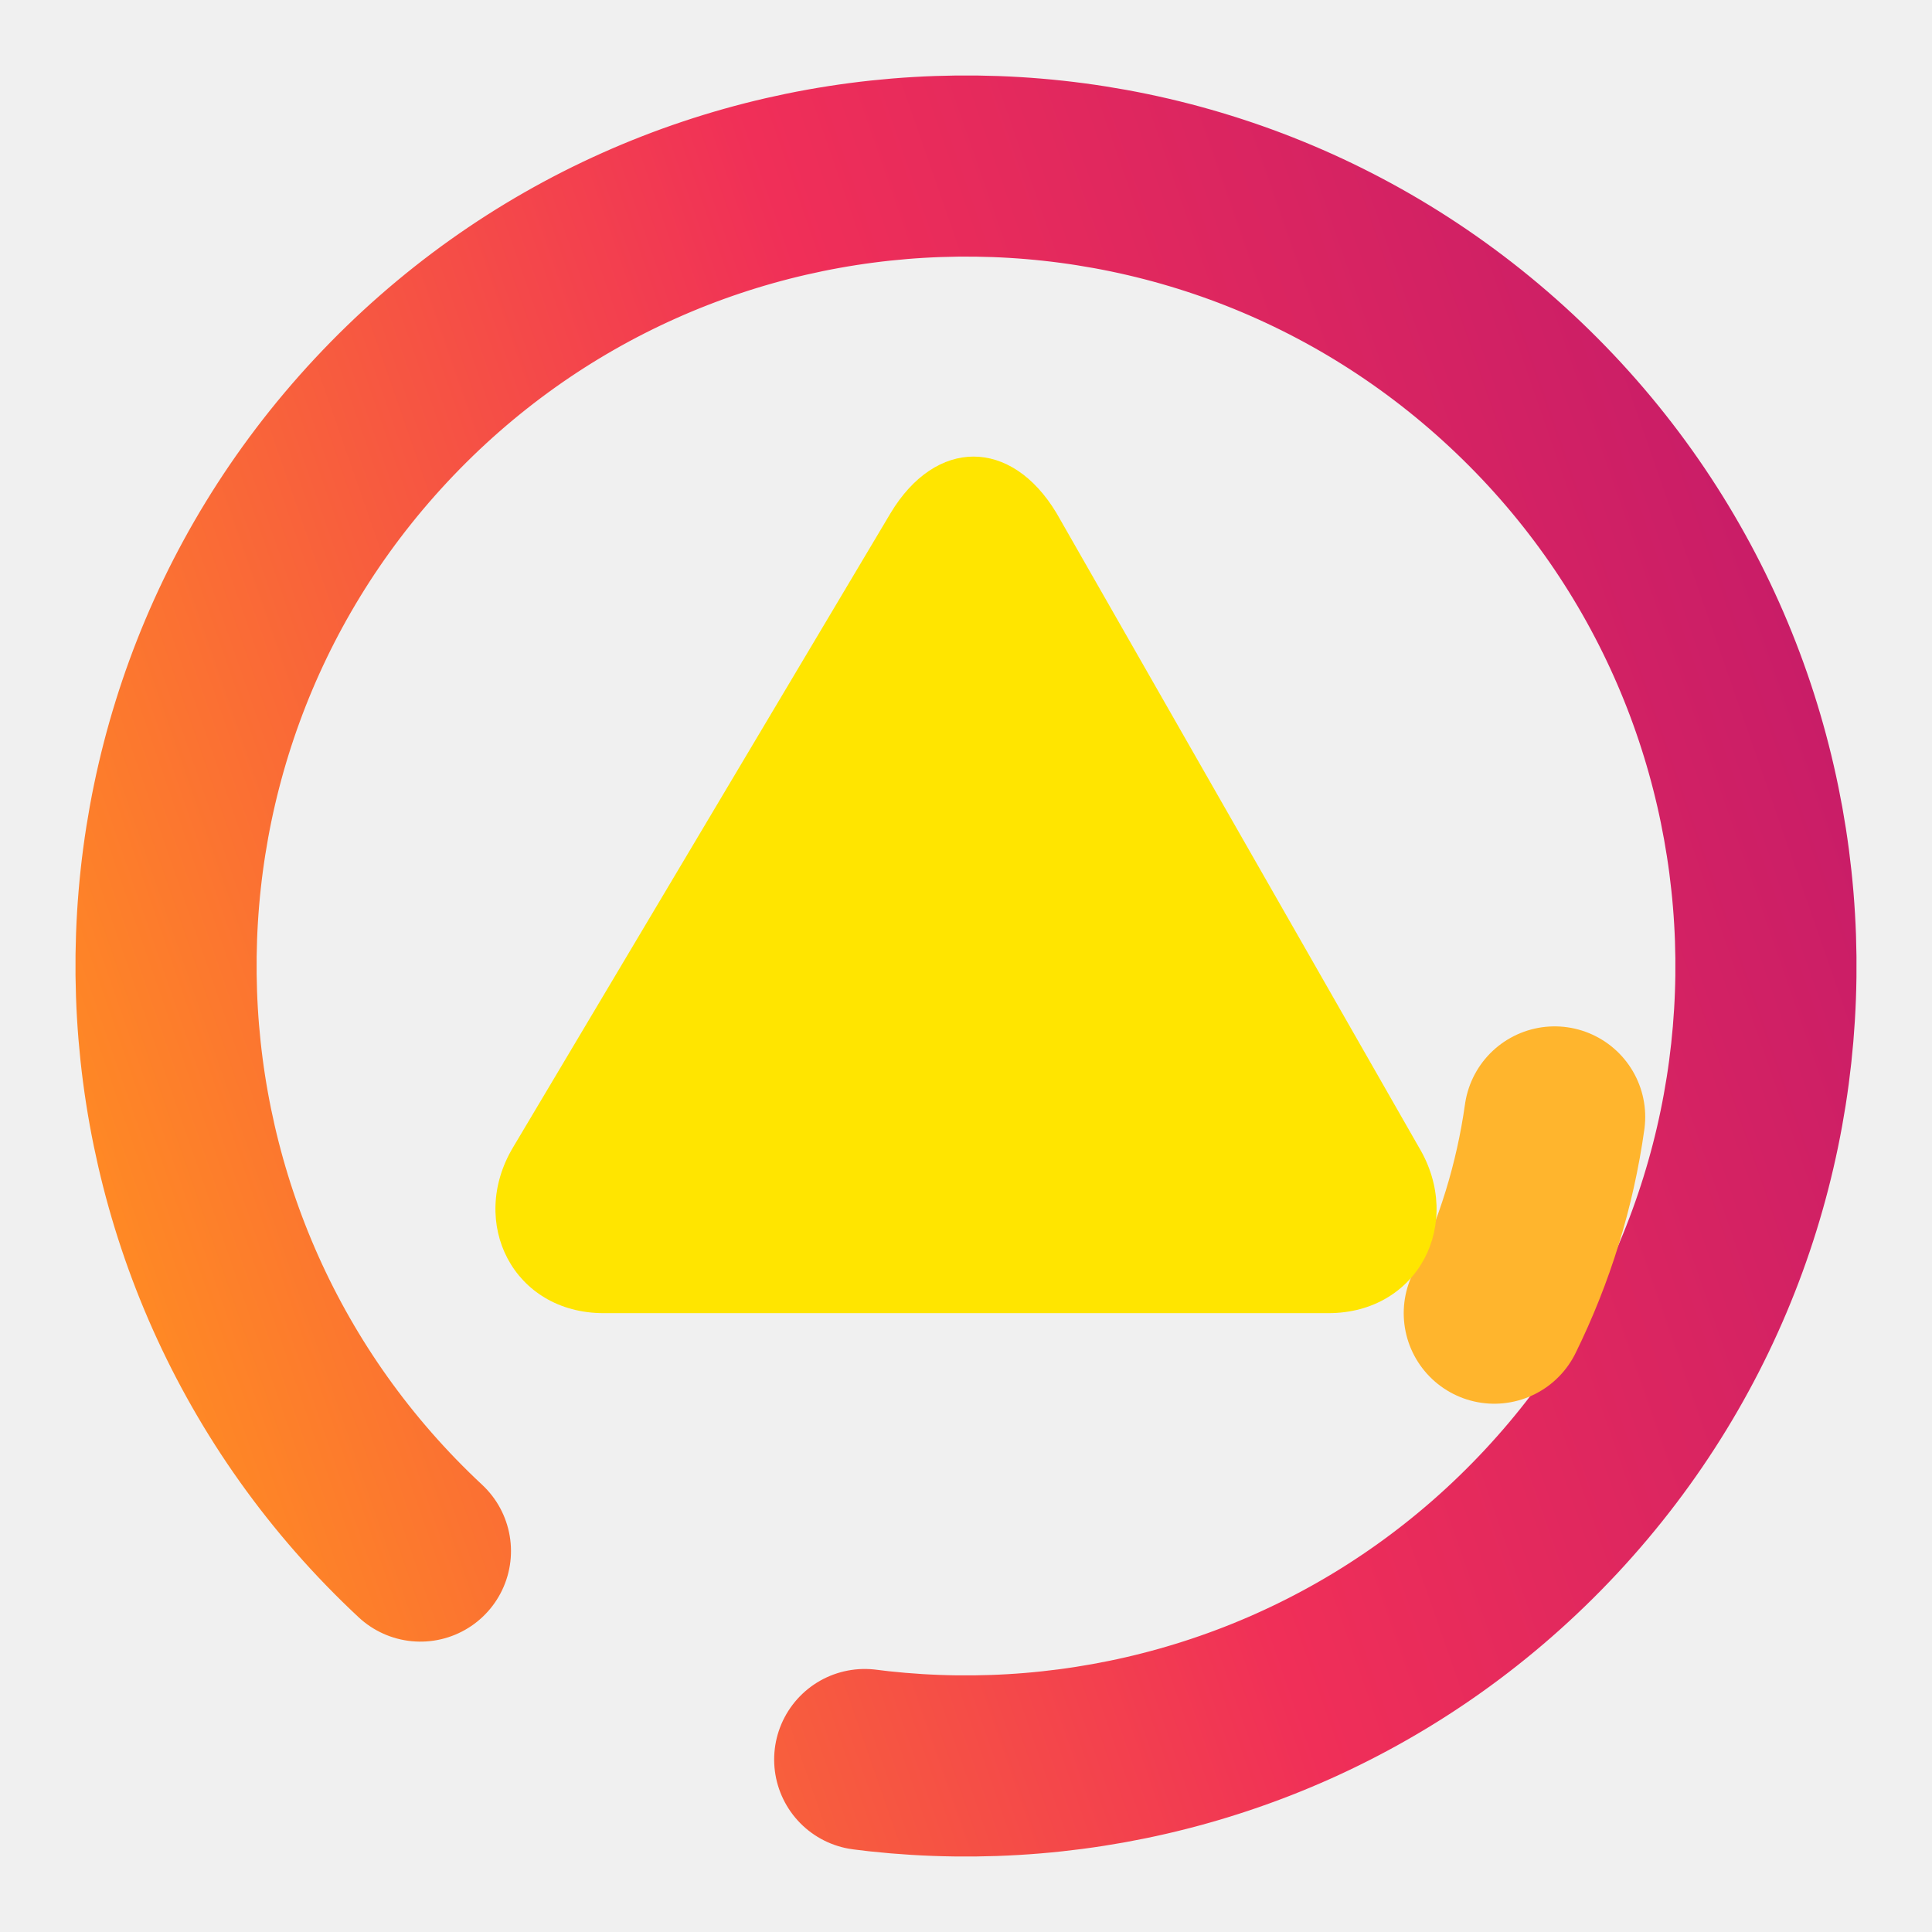
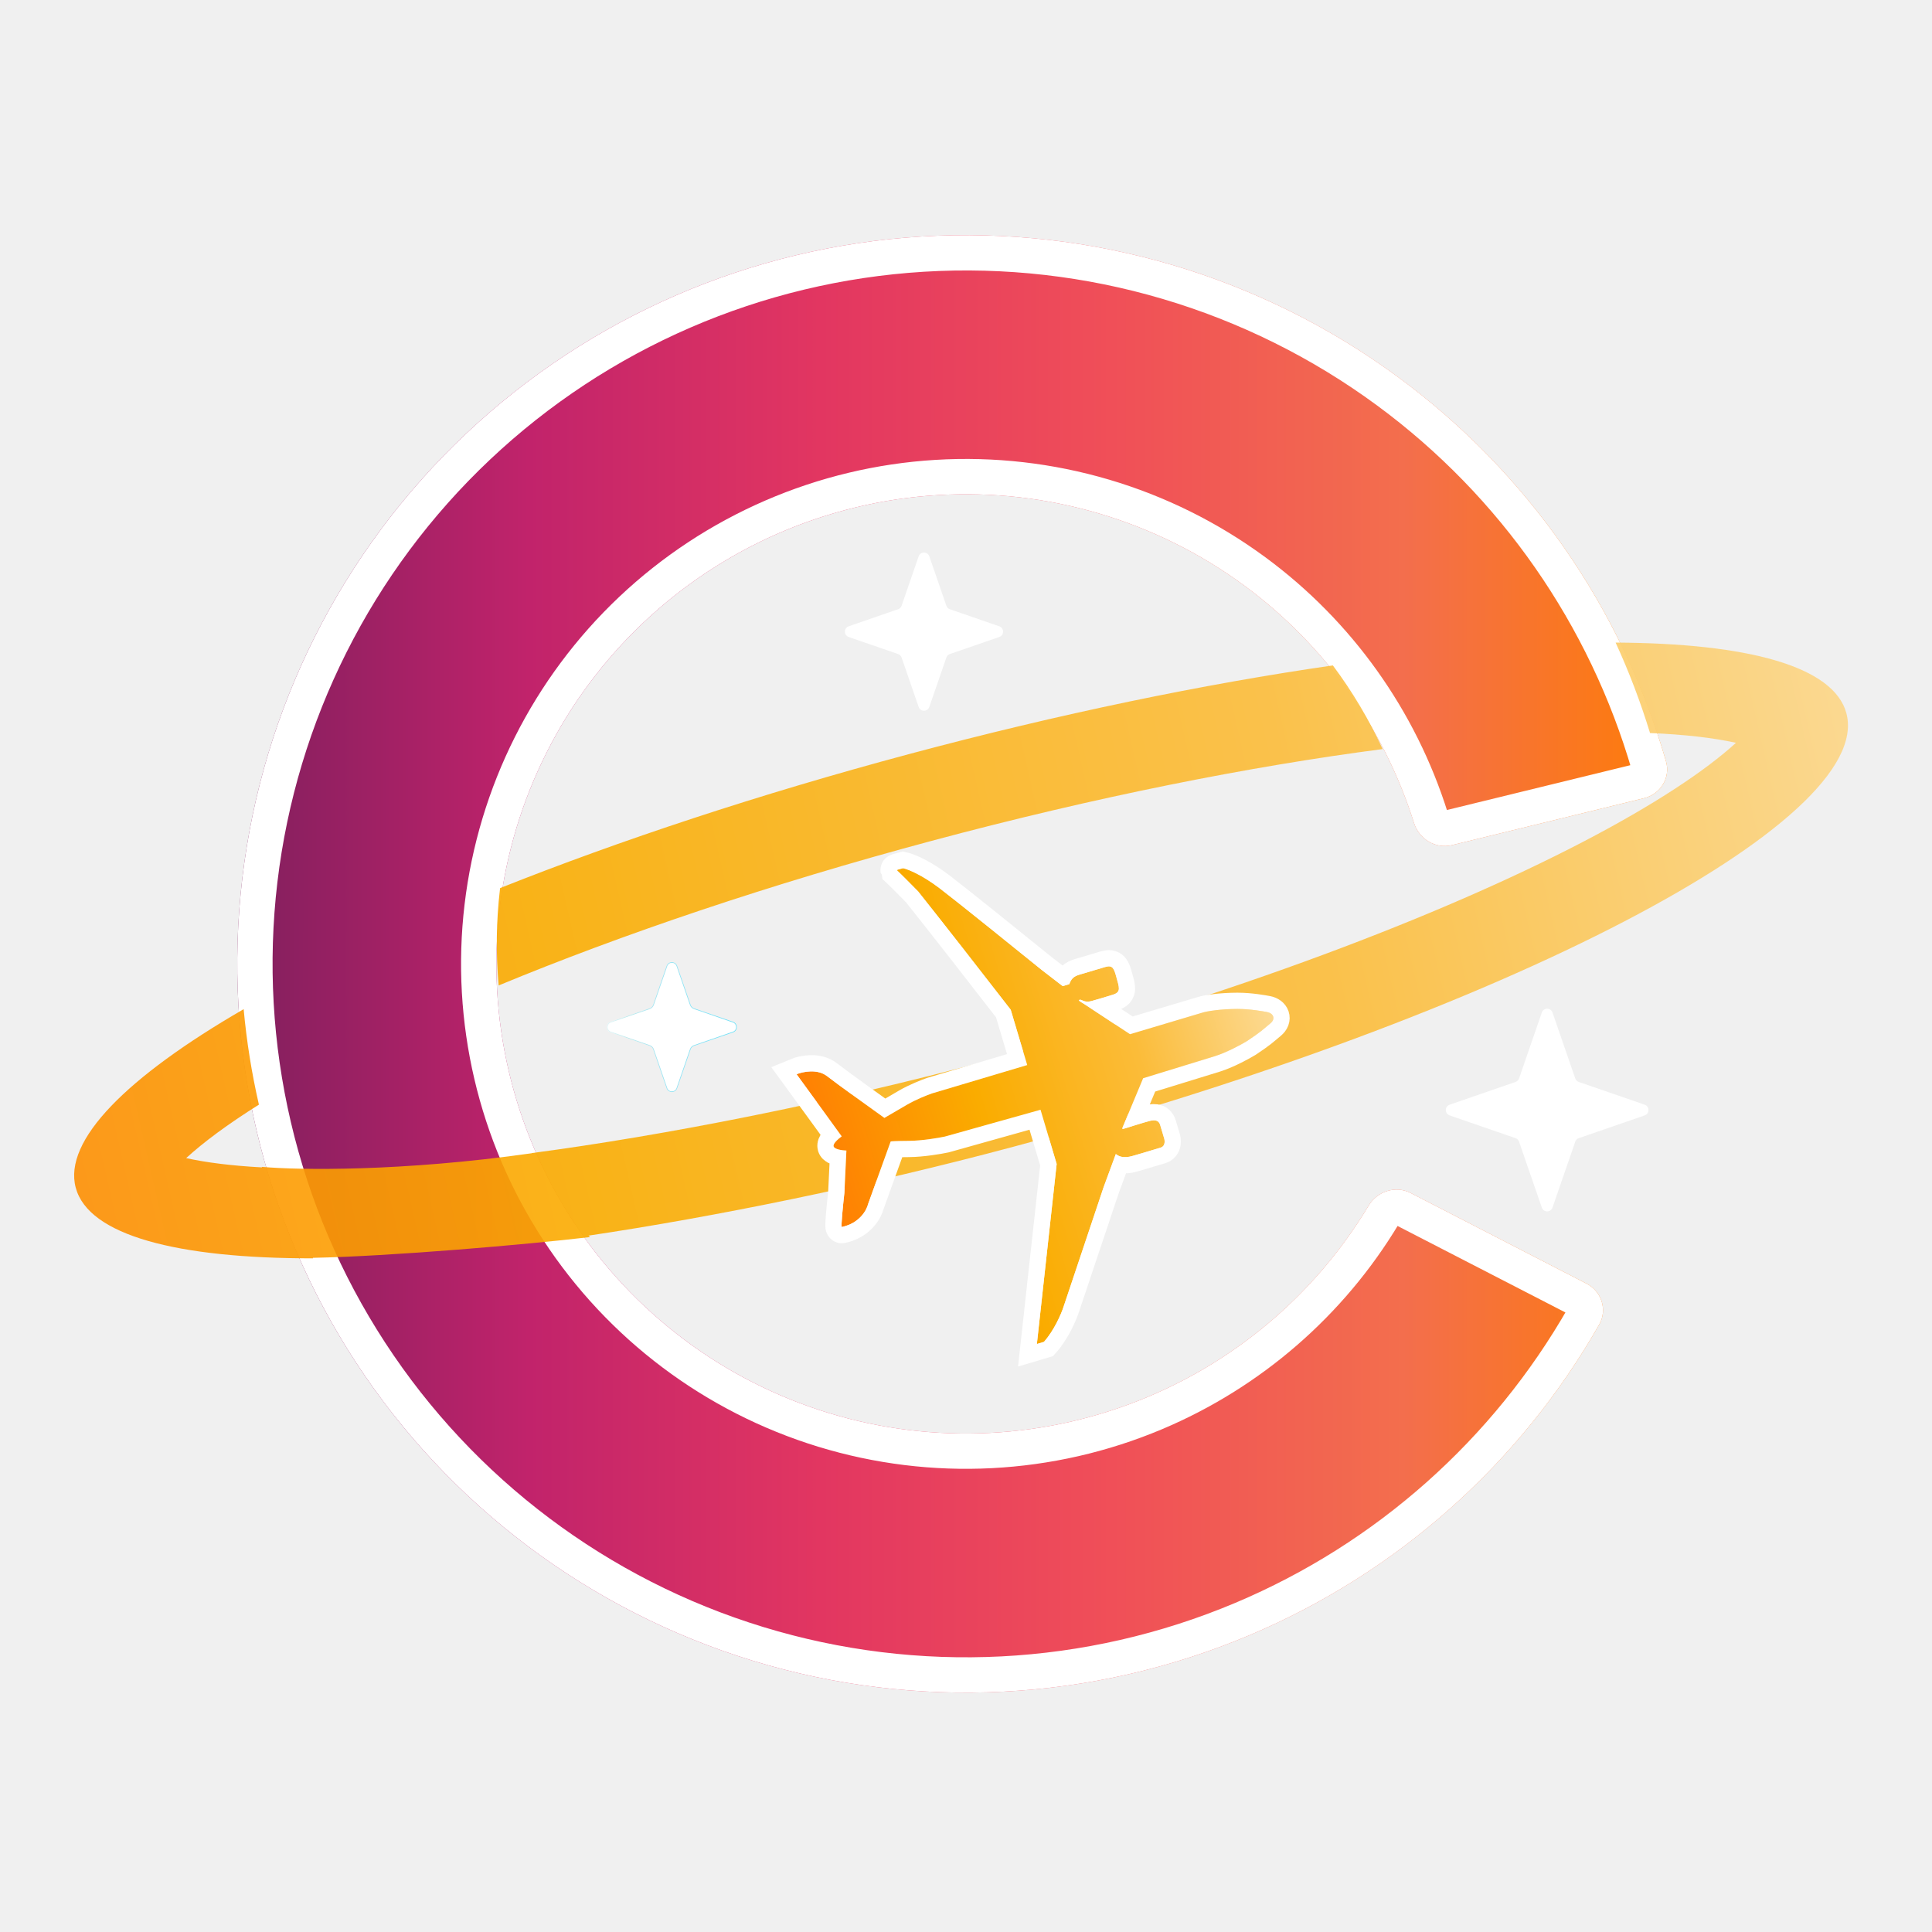
- <svg xmlns="http://www.w3.org/2000/svg" viewBox="0 0 128 128">
+ <svg xmlns="http://www.w3.org/2000/svg" xmlns:xlink="http://www.w3.org/1999/xlink" width="512" height="512" viewBox="0 0 512 512" fill="none">
+   <use xlink:href="#stroke0_2511_2350" fill="url(#paint0_linear_2511_2350)" />
+   <mask id="stroke1_2511_2350" fill="white">
+     <use xlink:href="#stroke0_2511_2350" />
+   </mask>
+   <path d="M370.577 99.981C404.83 125.226 429.724 161.029 441.509 201.759C442.754 206.061 440.072 210.456 435.721 211.52L384.776 223.969C380.426 225.032 376.062 222.357 374.718 218.085C366.82 192.98 351.137 170.95 329.839 155.253C306.36 137.948 277.548 129.439 248.434 131.212C219.32 132.984 191.754 144.926 170.547 164.952C149.341 184.979 135.842 211.817 132.407 240.782C128.972 269.746 135.819 298.998 151.752 323.429C167.686 347.86 191.695 365.918 219.586 374.452C247.478 382.985 277.481 381.451 304.357 370.118C328.735 359.838 349.136 342.088 362.687 319.527C364.994 315.688 369.862 314.107 373.843 316.158L420.462 340.179C424.444 342.23 426.023 347.131 423.807 351.022C402.821 387.866 370.244 416.853 331.036 433.386C289.332 450.972 242.777 453.352 199.498 440.11C156.219 426.869 118.965 398.848 94.24 360.938C69.516 323.029 58.891 277.64 64.221 232.695C69.552 187.75 90.498 146.106 123.404 115.031C156.31 83.956 199.085 65.426 244.261 62.675C289.437 59.925 334.144 73.128 370.577 99.981Z" stroke-width="18.713" stroke="white" mask="url(#stroke1_2511_2350)" />
+   <path d="M408.597 268.332C409.061 266.988 410.963 266.988 411.427 268.332L417.459 285.802C417.61 286.237 417.951 286.578 418.386 286.728L435.855 292.761C437.2 293.225 437.2 295.127 435.855 295.591L418.386 301.623C417.951 301.774 417.61 302.115 417.459 302.55L411.427 320.019C410.963 321.364 409.061 321.364 408.597 320.019L402.564 302.55C402.414 302.115 402.073 301.774 401.638 301.623L384.168 295.591C382.824 295.127 382.824 293.225 384.168 292.761L401.638 286.728C402.073 286.578 402.414 286.237 402.564 285.802L408.597 268.332Z" fill="white" />
+   <use xlink:href="#stroke2_2511_2350" fill="white" />
+   <mask id="stroke3_2511_2350" fill="white">
+     <use xlink:href="#stroke2_2511_2350" />
+   </mask>
+   <path d="M172.158 267.215L161.852 270.774C160.507 271.238 160.507 273.14 161.852 273.604L172.158 277.163C172.592 277.313 172.934 277.654 173.084 278.089L176.643 288.395C177.107 289.74 179.009 289.74 179.473 288.395L183.032 278.089C183.182 277.654 183.524 277.313 183.958 277.163L194.264 273.604C195.609 273.14 195.609 271.238 194.264 270.774L183.958 267.215C183.524 267.065 183.182 266.723 183.032 266.289L179.473 255.983C179.009 254.638 177.107 254.638 176.643 255.983L173.084 266.289C172.934 266.723 172.592 267.065 172.158 267.215Z" stroke-width="0.374" stroke="url(#paint1_linear_2511_2350)" stroke-opacity="0.9" mask="url(#stroke3_2511_2350)" />
+   <path d="M243.451 147.442C243.915 146.097 245.816 146.097 246.281 147.442L250.8 160.53C250.95 160.964 251.292 161.306 251.727 161.456L264.814 165.975C266.159 166.44 266.159 168.341 264.814 168.806L251.727 173.325C251.292 173.475 250.95 173.817 250.8 174.251L246.281 187.339C245.816 188.684 243.915 188.684 243.451 187.339L238.931 174.251C238.781 173.817 238.439 173.475 238.005 173.325L224.917 168.806C223.572 168.341 223.572 166.44 224.917 165.975L238.005 161.456C238.439 161.306 238.781 160.964 238.931 160.53L243.451 147.442Z" fill="white" />
+   <path d="M428.153 170.293C463.301 170.458 485.984 176.596 489.31 189.011C497.005 217.731 398.2 269.162 268.623 303.885C229.915 314.257 189.211 322.499 155.975 327.453C156.061 327.538 156.144 327.62 156.227 327.696L156.378 327.834L156.175 327.857C139.693 329.813 103.515 332.943 82.908 333.337C82.93 333.383 82.952 333.428 82.974 333.474C46.83 333.506 23.45 327.371 20.069 314.752C16.711 302.215 33.644 285.352 64.571 267.439C65.352 275.964 66.704 284.418 68.615 292.742C60.36 297.925 53.933 302.698 49.334 306.91C54.637 308.085 61.354 308.933 69.435 309.371C69.434 309.369 69.434 309.366 69.433 309.363L69.383 309.226L69.53 309.239C79.079 310.094 106.503 310.527 140.952 305.615C140.945 305.603 140.939 305.59 140.933 305.578C175.779 300.954 219.809 292.362 262.472 280.93C326.104 263.878 381.479 242.893 419.472 223.116C438.524 213.199 452.049 204.177 460.044 196.853C454.168 195.551 446.555 194.649 437.274 194.264C434.765 186.047 431.714 178.041 428.153 170.293ZM353.216 176.339C358.375 183.238 362.802 190.67 366.418 198.513C331.194 203.1 290.253 211.218 246.907 222.834C203.961 234.342 164.776 247.642 132.158 261.153C131.388 252.68 131.495 244.097 132.51 235.539C132.518 235.477 132.524 235.415 132.532 235.353C164.269 222.716 201.07 210.514 240.756 199.879C280.834 189.139 319.163 181.256 353.216 176.339Z" fill="url(#paint2_linear_2511_2350)" fill-opacity="0.9" />
+   <use xlink:href="#stroke4_2511_2350" fill="url(#paint3_linear_2511_2350)" />
+   <mask id="stroke5_2511_2350" maskUnits="userSpaceOnUse" x="191.192" y="200.346" width="170.588" height="173.953" fill="black">
+     <rect fill="white" x="191.192" y="200.346" width="170.588" height="173.953" />
+     <use xlink:href="#stroke4_2511_2350" />
+   </mask>
+   <path d="M274.784 356.17L280.026 308.464L275.748 294.102L250.405 301.204C248.672 301.572 244.329 302.315 240.828 302.34C237.327 302.366 236.18 302.454 236.043 302.494L230.053 319.088C229.686 320.702 227.78 324.176 223.092 325.166C222.811 325.249 223.427 319.176 223.769 316.129L224.305 304.91C223.278 304.877 221.165 304.612 220.929 303.818C220.859 303.584 220.767 302.849 223.058 301.15C222.867 300.851 215.007 290.051 211.101 284.689C212.722 284.016 216.612 283.175 219.198 285.201C221.785 287.228 230.394 293.414 234.376 296.254C235.423 295.645 238.092 294.092 240.387 292.747C242.681 291.403 245.75 290.197 246.997 289.761L272.219 282.25L267.854 267.596C264.665 263.503 257.687 254.543 255.289 251.444C252.892 248.344 246.317 240.027 243.329 236.255C241.93 234.829 238.832 231.696 237.634 230.578C237.62 230.532 238.757 230.223 239.327 230.074C240.597 230.353 244.321 231.816 249.061 235.438C253.801 239.061 269.06 251.368 276.097 257.069L281.625 261.334L283.377 260.812C283.864 259.459 284.461 258.773 286.06 258.297L292.891 256.263C294.876 255.671 295.225 256.673 295.832 258.882C296.591 261.644 297.148 262.876 295.064 263.56C293.397 264.108 290.477 264.948 289.226 265.299C287.349 265.826 286.66 264.792 286.134 264.949C285.609 265.105 286.147 265.347 287.369 266.106L299.466 274.072L318.557 268.386C319.907 267.941 323.663 267.384 327.918 267.378C331.349 267.373 334.886 268.036 335.793 268.21C337.479 268.535 338.106 270.001 336.68 271.188C334.541 272.969 334.219 273.383 330.456 275.902C328.949 276.817 325.144 278.895 321.982 279.887C318.82 280.88 307.972 284.208 302.943 285.748L297.491 298.813C297.338 299.367 297.224 299.325 300.339 298.346C303.455 297.367 303.7 297.345 304.285 297.171C305.511 296.806 306.985 296.545 307.458 298.133L308.432 301.402C308.716 302.144 308.935 303.731 307.533 304.149L301.228 306.026C299.71 306.478 297.468 307.273 295.703 305.829L292.456 314.649L281.805 346.452C281.214 348.238 279.356 352.571 276.652 355.613L274.784 356.17Z" stroke-width="8.608" stroke="white" mask="url(#stroke5_2511_2350)" />
  <defs>
-     <linearGradient id="ring" x1="8" y1="32" x2="118" y2="90" gradientUnits="userSpaceOnUse">
-       <stop stop-color="#c51b69" />
-       <stop offset=".48" stop-color="#f02f58" />
-       <stop offset="1" stop-color="#ff8a24" />
+     <linearGradient id="paint0_linear_2511_2350" x1="62.877" y1="255.439" x2="449.119" y2="255.439" gradientUnits="userSpaceOnUse">
+       <stop stop-color="#811F5E" />
+       <stop offset="0.2" stop-color="#C1236B" />
+       <stop offset="0.4" stop-color="#E23661" />
+       <stop offset="0.6" stop-color="#F04F58" />
+       <stop offset="0.8" stop-color="#F36E4D" />
+       <stop offset="1" stop-color="#FF7E00" />
    </linearGradient>
+     <linearGradient id="paint1_linear_2511_2350" x1="198.362" y1="272.189" x2="155.908" y2="272.189" gradientUnits="userSpaceOnUse">
+       <stop stop-color="#55DAF3" />
+       <stop offset="0.25" stop-color="#73DCF1" />
+       <stop offset="0.497" stop-color="#8BDEEF" />
+       <stop offset="0.75" stop-color="#B4E5E9" />
+       <stop offset="1" stop-color="white" />
+     </linearGradient>
+     <linearGradient id="paint2_linear_2511_2350" x1="-55.86" y1="296.983" x2="936.607" y2="70.549" gradientUnits="userSpaceOnUse">
+       <stop stop-color="#FF8003" />
+       <stop offset="0.2" stop-color="#FAAC00" />
+       <stop offset="0.4" stop-color="#FBBC39" />
+       <stop offset="0.6" stop-color="#FCDFA2" />
+       <stop offset="0.8" stop-color="#FAF0CC" />
+       <stop offset="1" stop-color="white" />
+     </linearGradient>
+     <linearGradient id="paint3_linear_2511_2350" x1="217.065" y1="305.018" x2="428.567" y2="242.028" gradientUnits="userSpaceOnUse">
+       <stop stop-color="#FF8003" />
+       <stop offset="0.2" stop-color="#FAAC00" />
+       <stop offset="0.4" stop-color="#FBBC39" />
+       <stop offset="0.6" stop-color="#FCDFA2" />
+       <stop offset="0.8" stop-color="#FAF0CC" />
+       <stop offset="1" stop-color="white" />
+     </linearGradient>
+     <path id="stroke0_2511_2350" d="M435.721 211.52C440.072 210.456 442.754 206.061 441.509 201.759C429.724 161.029 404.83 125.226 370.577 99.981C334.144 73.128 289.437 59.925 244.261 62.675C199.085 65.426 156.31 83.956 123.404 115.031C90.498 146.106 69.552 187.75 64.221 232.695C58.891 277.64 69.516 323.029 94.24 360.938C118.965 398.848 156.219 426.869 199.498 440.11C242.777 453.352 289.332 450.972 331.036 433.386C370.244 416.853 402.821 387.866 423.807 351.022C426.023 347.131 424.444 342.23 420.462 340.179L373.843 316.158C369.862 314.107 364.994 315.688 362.687 319.527C349.136 342.088 328.735 359.838 304.357 370.118C277.481 381.451 247.478 382.985 219.586 374.452C191.695 365.918 167.686 347.86 151.752 323.429C135.819 298.998 128.972 269.746 132.407 240.782C135.842 211.817 149.341 184.979 170.547 164.952C191.754 144.926 219.32 132.984 248.434 131.212C277.548 129.439 306.36 137.948 329.839 155.253C351.137 170.95 366.82 192.98 374.718 218.085C376.062 222.357 380.426 225.032 384.776 223.969L435.721 211.52Z" />
+     <path id="stroke2_2511_2350" d="M176.643 255.983C177.107 254.638 179.009 254.638 179.473 255.983L183.032 266.289C183.182 266.723 183.524 267.065 183.958 267.215L194.264 270.774C195.609 271.238 195.609 273.14 194.264 273.604L183.958 277.163C183.524 277.313 183.182 277.654 183.032 278.089L179.473 288.395C179.009 289.74 177.107 289.74 176.643 288.395L173.084 278.089C172.934 277.654 172.592 277.313 172.158 277.163L161.852 273.604C160.507 273.14 160.507 271.238 161.852 270.774L172.158 267.215C172.592 267.065 172.934 266.723 173.084 266.289L176.643 255.983Z" />
+     <path id="stroke4_2511_2350" d="M280.026 308.464L274.784 356.17L276.652 355.613C279.356 352.571 281.214 348.238 281.805 346.452L292.456 314.649L295.703 305.829C297.468 307.273 299.71 306.478 301.228 306.026L307.533 304.149C308.935 303.731 308.716 302.144 308.432 301.402L307.458 298.133C306.985 296.545 305.511 296.806 304.285 297.171C303.7 297.345 303.455 297.367 300.339 298.346C297.224 299.325 297.338 299.367 297.491 298.813L302.943 285.748C307.972 284.208 318.82 280.88 321.982 279.887C325.144 278.895 328.949 276.817 330.456 275.902C334.219 273.383 334.541 272.969 336.68 271.188C338.106 270.001 337.479 268.535 335.793 268.21C334.886 268.036 331.349 267.373 327.918 267.378C323.663 267.384 319.907 267.941 318.557 268.386L299.466 274.072L287.369 266.106C286.147 265.347 285.609 265.105 286.134 264.949C286.66 264.792 287.349 265.826 289.226 265.299C290.477 264.948 293.397 264.108 295.064 263.56C297.148 262.876 296.591 261.644 295.832 258.882C295.225 256.673 294.876 255.671 292.891 256.263L286.06 258.297C284.461 258.773 283.864 259.459 283.377 260.812L281.625 261.334L276.097 257.069C269.06 251.368 253.801 239.061 249.061 235.438C244.321 231.816 240.597 230.353 239.327 230.074C238.757 230.223 237.62 230.532 237.634 230.578C238.832 231.696 241.93 234.829 243.329 236.255C246.317 240.027 252.892 248.344 255.289 251.444C257.687 254.543 264.665 263.503 267.854 267.596L272.219 282.25L246.997 289.761C245.75 290.197 242.681 291.403 240.387 292.747C238.092 294.092 235.423 295.645 234.376 296.254C230.394 293.414 221.785 287.228 219.198 285.201C216.612 283.175 212.722 284.016 211.101 284.689C215.007 290.051 222.867 300.851 223.058 301.15C220.767 302.849 220.859 303.584 220.929 303.818C221.165 304.612 223.278 304.877 224.305 304.91L223.769 316.129C223.427 319.176 222.811 325.249 223.092 325.166C227.78 324.176 229.686 320.702 230.053 319.088L236.043 302.494C236.18 302.454 237.327 302.366 240.828 302.34C244.329 302.315 248.672 301.572 250.405 301.204L275.748 294.102L280.026 308.464Z" />
  </defs>
-   <circle cx="64" cy="64" r="53" fill="none" stroke="url(#ring)" stroke-width="12" stroke-linecap="round" stroke-dasharray="300 34" transform="rotate(133 64 64)" />
-   <path d="M103 74a43 43 0 0 1-4 13" fill="none" stroke="#ffb52d" stroke-width="12" stroke-linecap="round" />
-   <path d="M59 34c3-5 8-5 11 0l24 42c3 5 0 11-6 11H40c-6 0-9-6-6-11z" fill="#ffe500" />
</svg>
